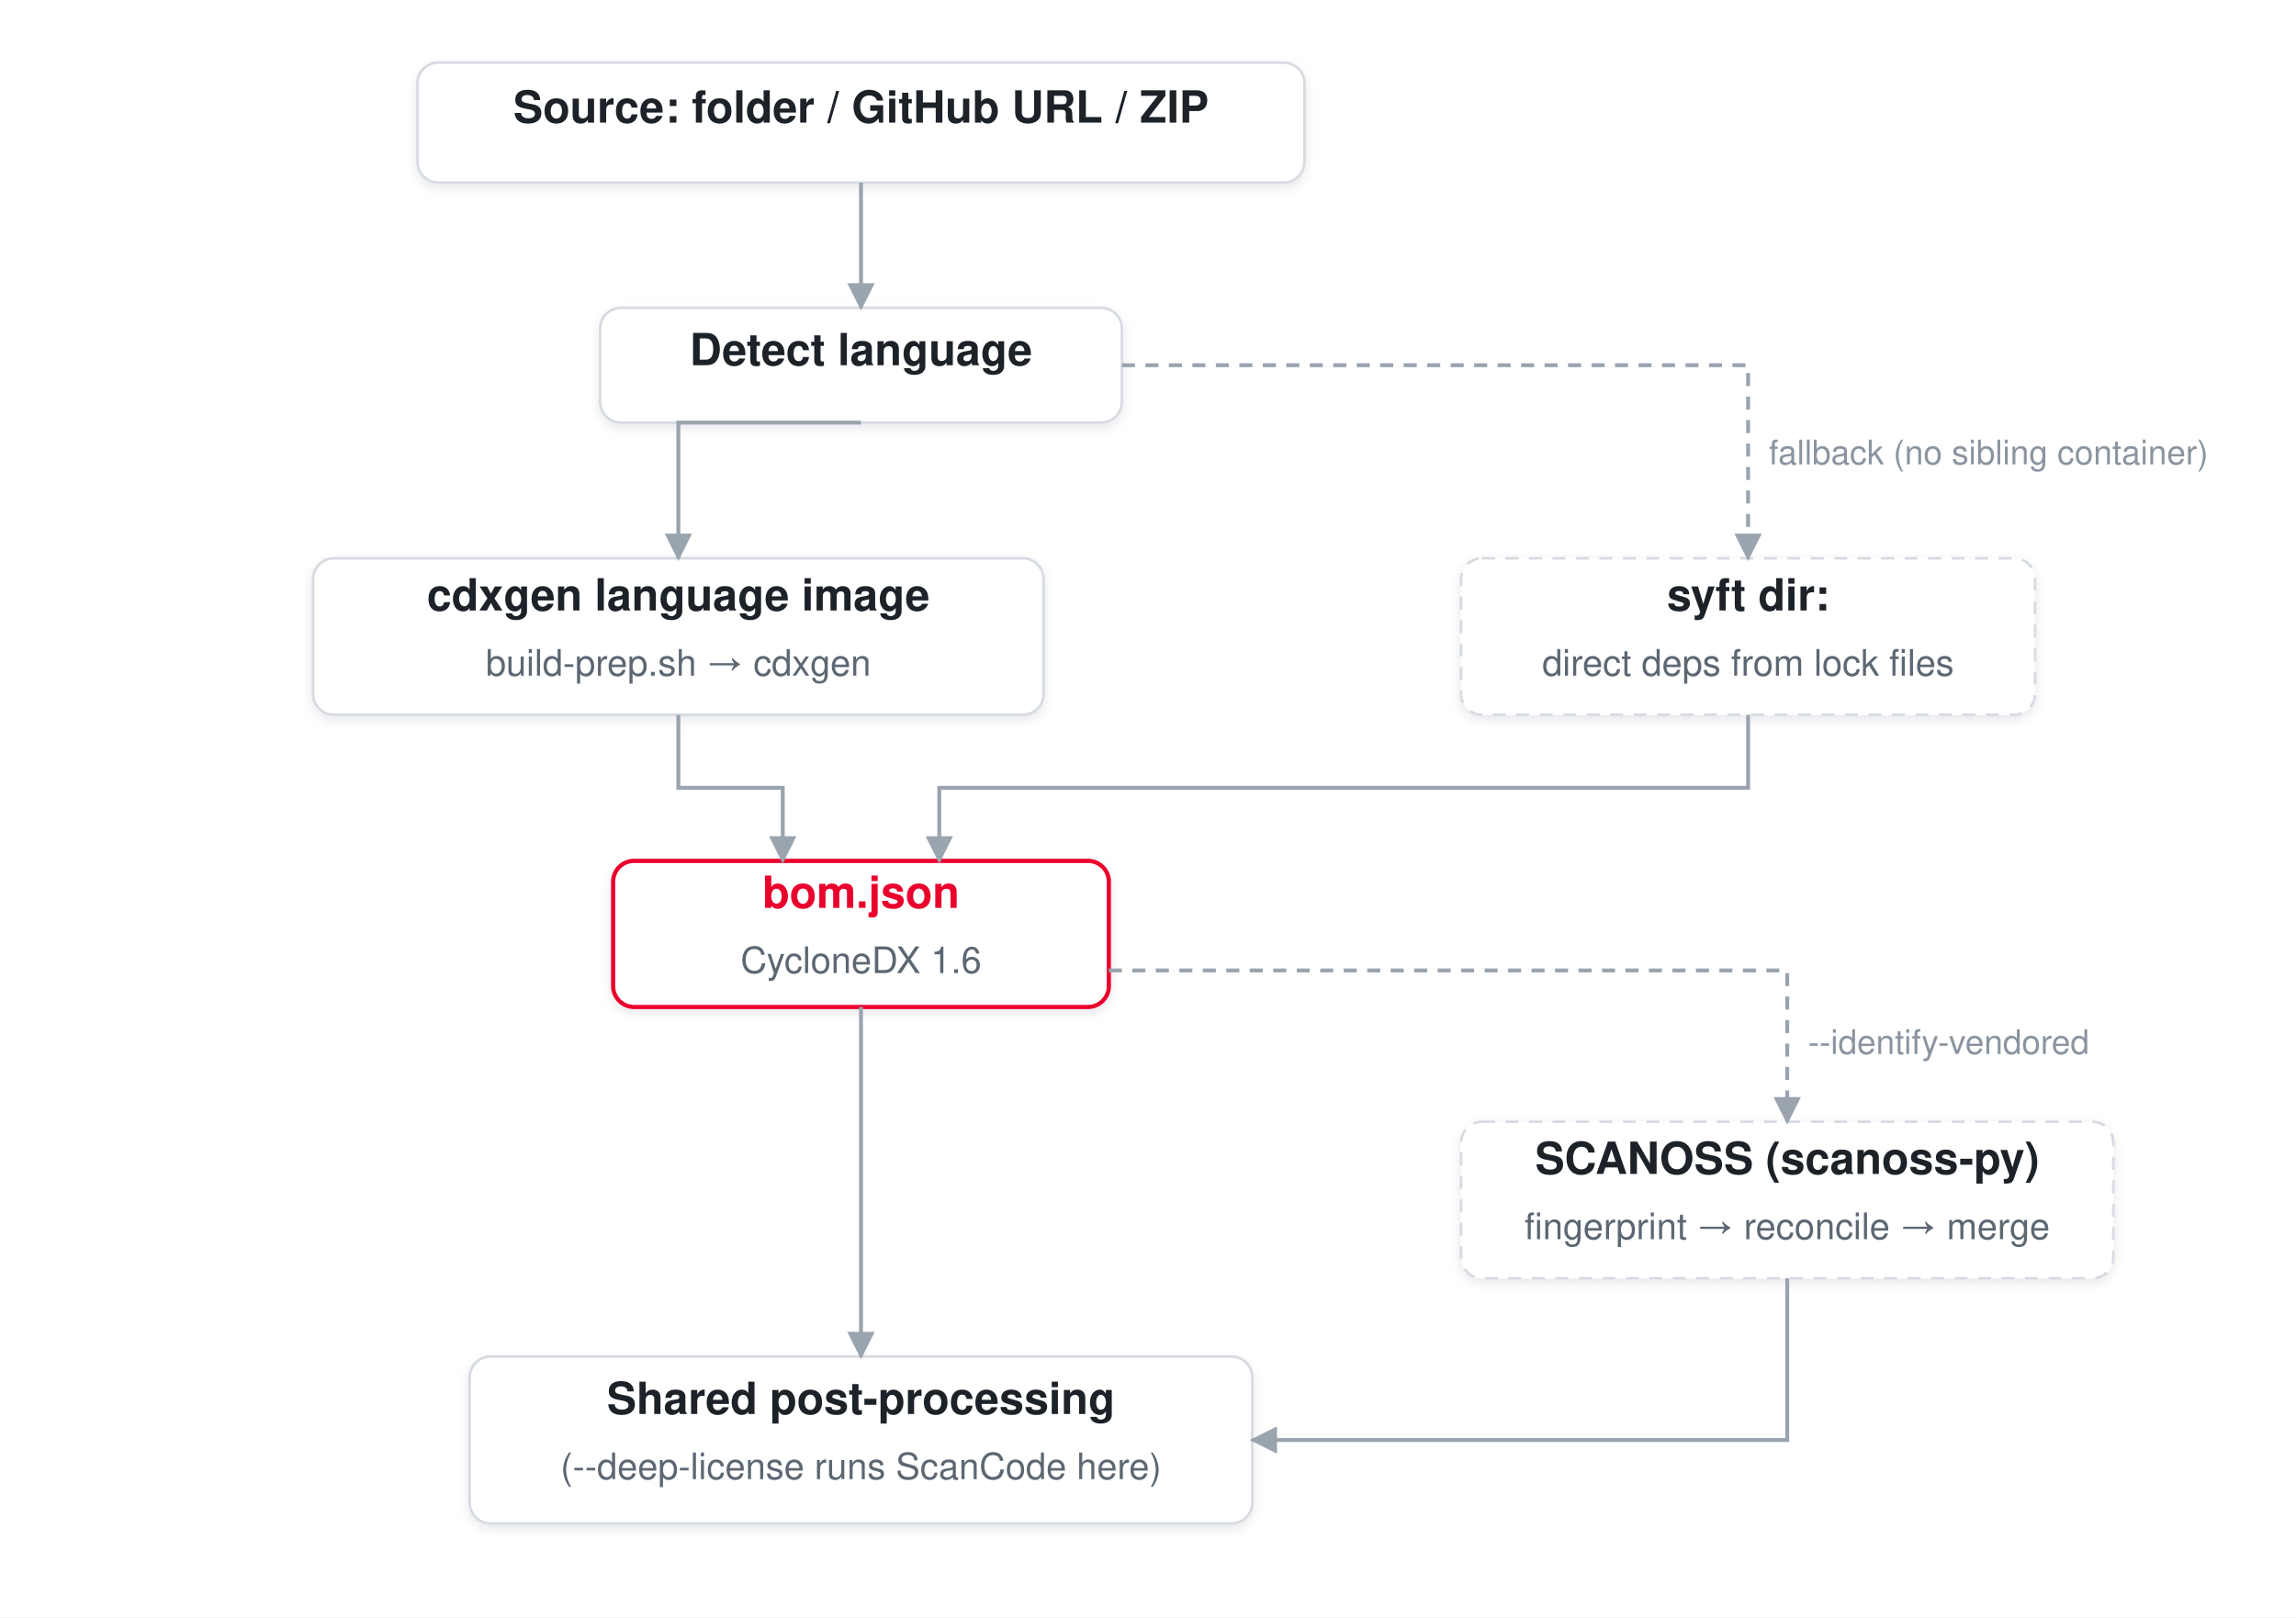
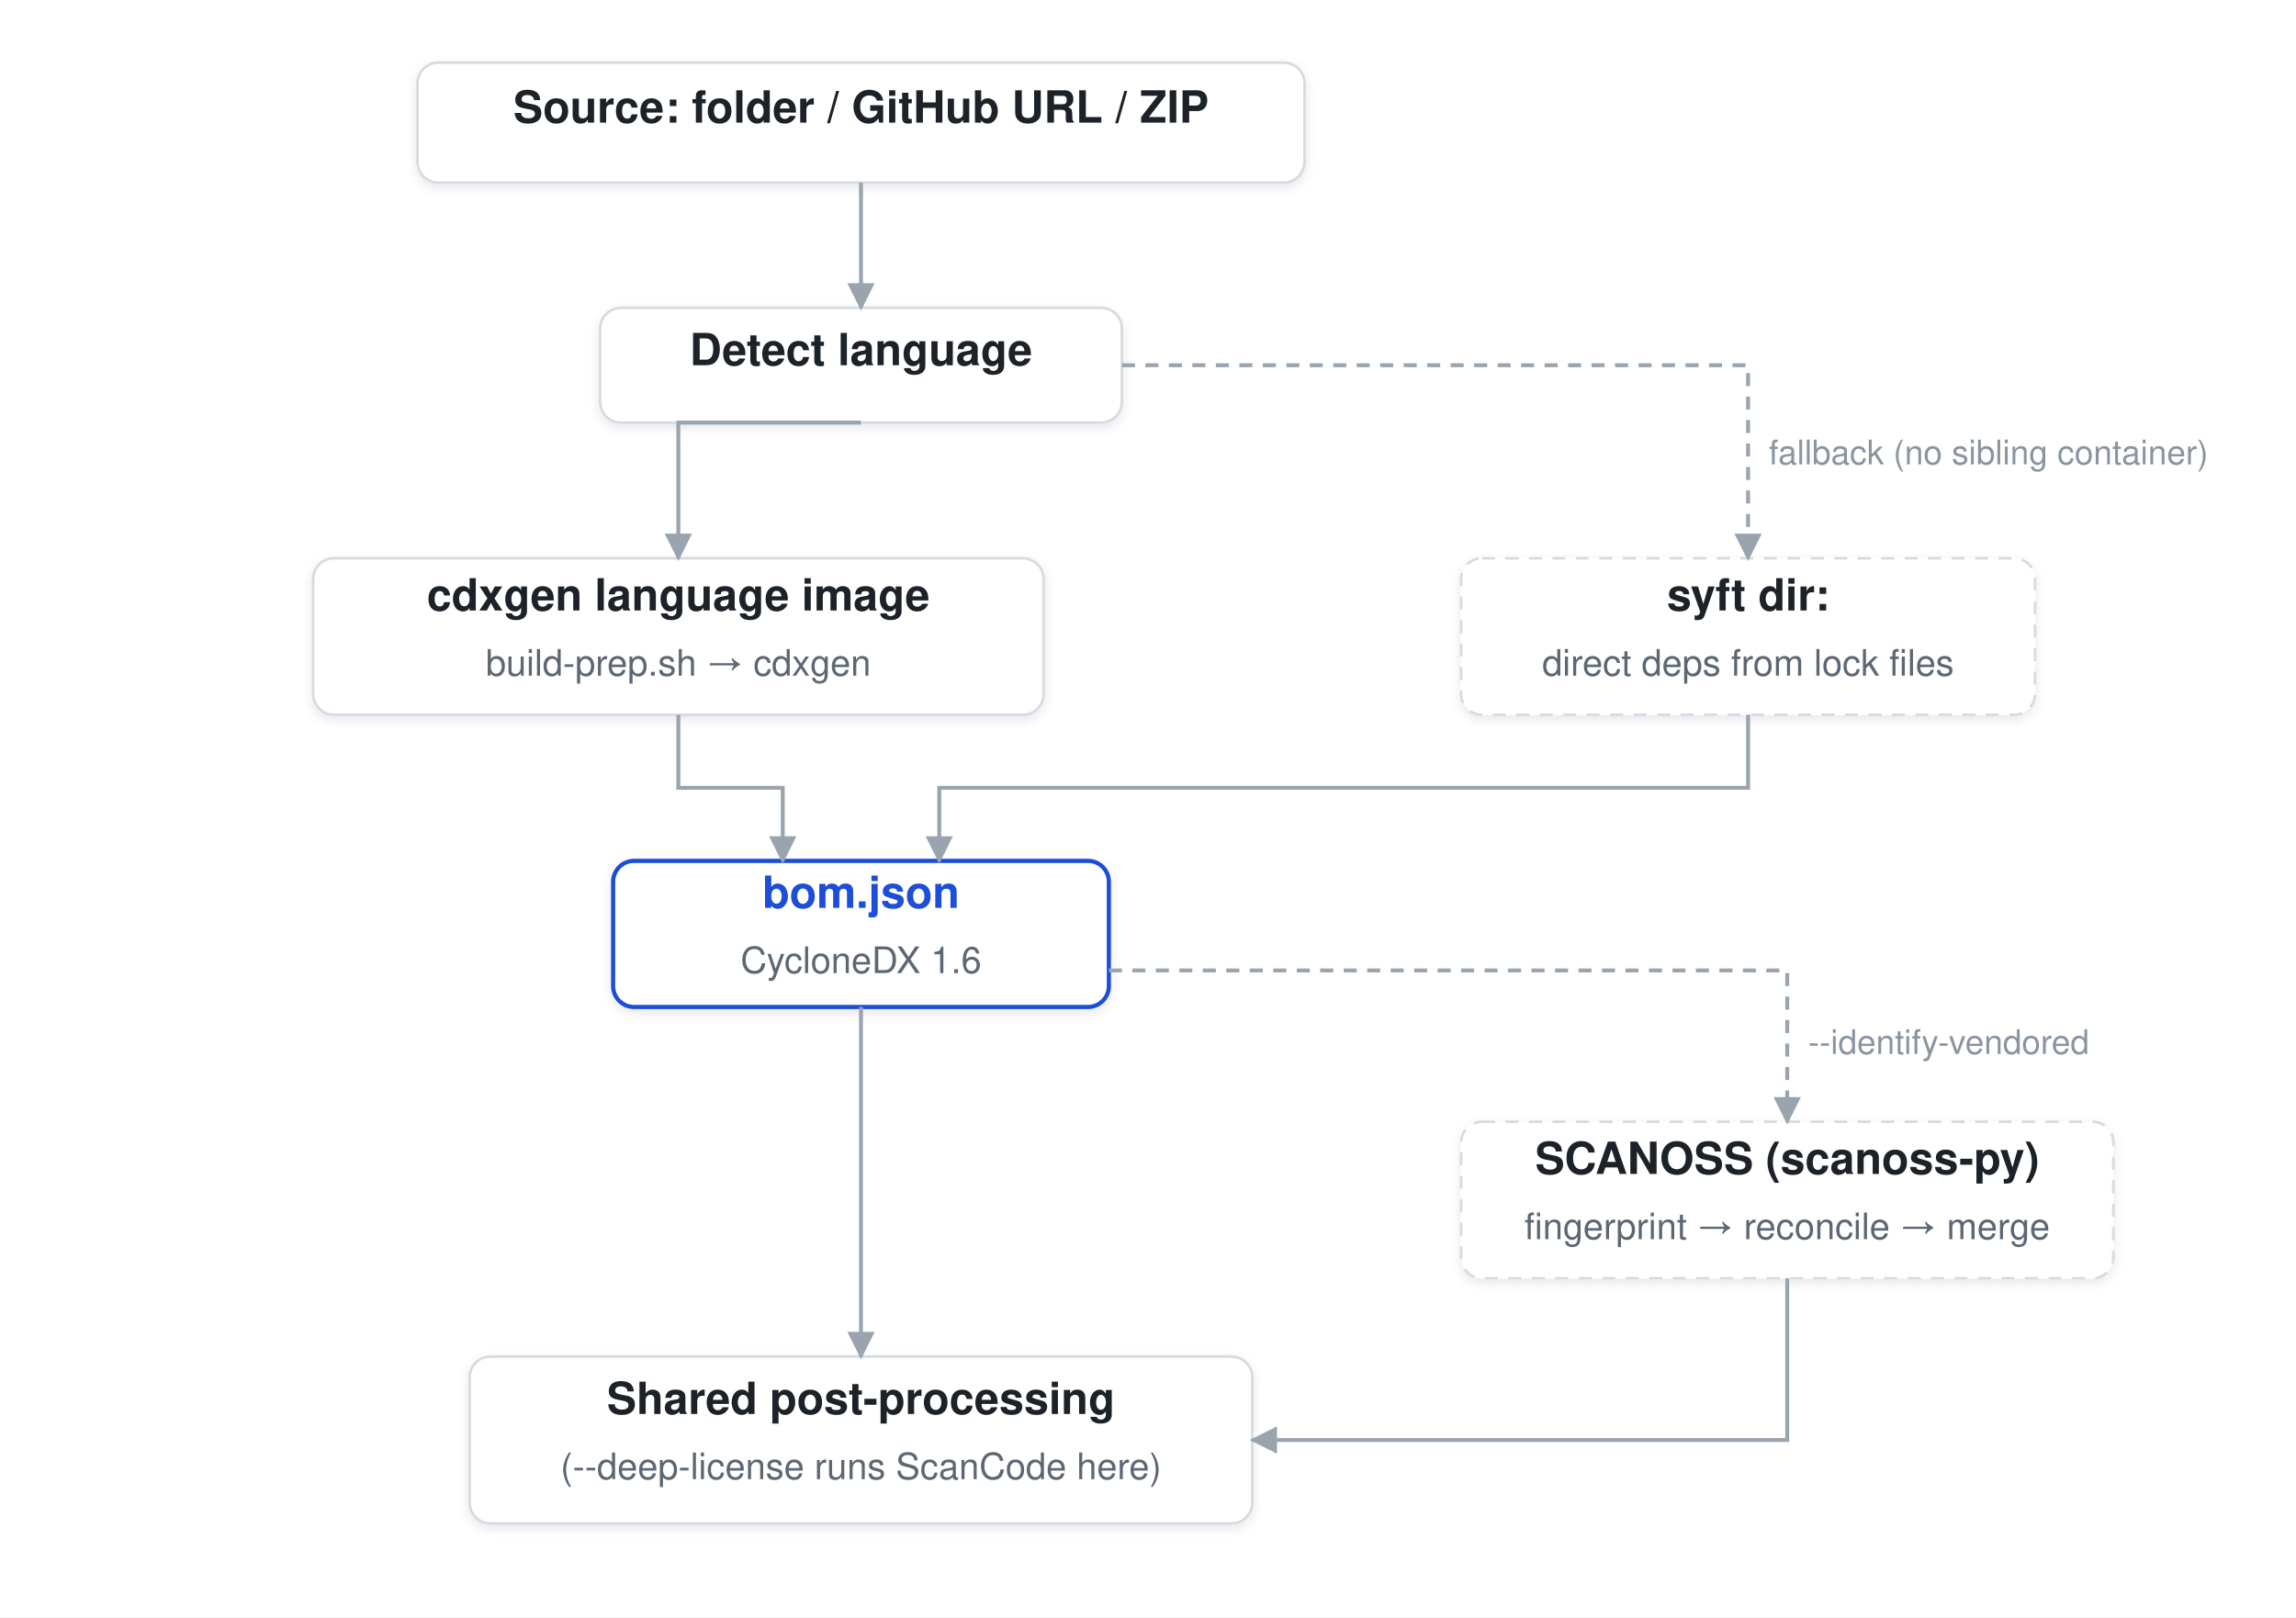
<svg xmlns="http://www.w3.org/2000/svg" width="880" height="620" viewBox="0 0 880 620">
  <defs>
    <marker id="arr" viewBox="0 0 10 10" refX="9" refY="5" markerWidth="7" markerHeight="7" orient="auto-start-reverse">
      <path d="M0,0 L10,5 L0,10 z" fill="#9aa4af" />
    </marker>
    <filter id="sh" x="-20%" y="-20%" width="140%" height="160%">
      <feDropShadow dx="0" dy="1.5" stdDeviation="2" flood-color="#1c2228" flood-opacity="0.10" />
    </filter>
  </defs>
  <rect width="880" height="620" fill="#ffffff" />
  <rect x="160" y="24" width="340" height="46" rx="8" fill="#ffffff" stroke="#d6dbe1" stroke-width="1" filter="url(#sh)" />
  <text x="330.0" y="47.0" text-anchor="middle" font-family="'Helvetica Neue',Helvetica,Arial,sans-serif" font-size="17" font-weight="600" fill="#1c2228">Source: folder / GitHub URL / ZIP</text>
  <rect x="230" y="118" width="200" height="44" rx="8" fill="#ffffff" stroke="#d6dbe1" stroke-width="1" filter="url(#sh)" />
  <text x="330.0" y="140.0" text-anchor="middle" font-family="'Helvetica Neue',Helvetica,Arial,sans-serif" font-size="17" font-weight="600" fill="#1c2228">Detect language</text>
  <path d="M330,70 L330,118" fill="none" stroke="#9aa4af" stroke-width="1.5" marker-end="url(#arr)" />
  <rect x="120" y="214" width="280" height="60" rx="8" fill="#ffffff" stroke="#d6dbe1" stroke-width="1" filter="url(#sh)" />
  <text x="260.0" y="234.0" text-anchor="middle" font-family="'Helvetica Neue',Helvetica,Arial,sans-serif" font-size="17" font-weight="600" fill="#1c2228">cdxgen language image</text>
  <text x="260.0" y="259.0" text-anchor="middle" font-family="'Helvetica Neue',Helvetica,Arial,sans-serif" font-size="14" fill="#5c6773">build-prep.sh → cdxgen</text>
  <rect x="560" y="214" width="220" height="60" rx="8" fill="#ffffff" stroke="#d6dbe1" stroke-width="1" stroke-dasharray="5 4" filter="url(#sh)" />
  <text x="670.0" y="234.0" text-anchor="middle" font-family="'Helvetica Neue',Helvetica,Arial,sans-serif" font-size="17" font-weight="600" fill="#1c2228">syft dir:</text>
  <text x="670.0" y="259.0" text-anchor="middle" font-family="'Helvetica Neue',Helvetica,Arial,sans-serif" font-size="14" fill="#5c6773">direct deps from lock files</text>
  <path d="M330,162 L260,162 L260,214" fill="none" stroke="#9aa4af" stroke-width="1.5" marker-end="url(#arr)" />
  <path d="M430,140 L670,140 L670,214" fill="none" stroke="#9aa4af" stroke-width="1.5" stroke-dasharray="5 4" marker-end="url(#arr)" />
  <text x="678" y="178" text-anchor="start" font-family="'Helvetica Neue',Helvetica,Arial,sans-serif" font-size="13" font-weight="400" fill="#8a94a0">fallback (no sibling container)</text>
-   <rect x="235" y="330" width="190" height="56" rx="8" fill="#ffffff" stroke="#EA002C" stroke-width="1.6" filter="url(#sh)" />
-   <text x="330.0" y="348.0" text-anchor="middle" font-family="'Helvetica Neue',Helvetica,Arial,sans-serif" font-size="17" font-weight="600" fill="#EA002C">bom.json</text>
+   <rect x="235" y="330" width="190" height="56" rx="8" fill="#ffffff" stroke="#1d4ed8" stroke-width="1.6" filter="url(#sh)" />
+   <text x="330.0" y="348.0" text-anchor="middle" font-family="'Helvetica Neue',Helvetica,Arial,sans-serif" font-size="17" font-weight="600" fill="#1d4ed8">bom.json</text>
  <text x="330.0" y="373.0" text-anchor="middle" font-family="'Helvetica Neue',Helvetica,Arial,sans-serif" font-size="14" fill="#5c6773">CycloneDX 1.6</text>
  <path d="M260,274 L260,302 L300,302 L300,330" fill="none" stroke="#9aa4af" stroke-width="1.5" marker-end="url(#arr)" />
  <path d="M670,274 L670,302 L360,302 L360,330" fill="none" stroke="#9aa4af" stroke-width="1.5" marker-end="url(#arr)" />
  <rect x="560" y="430" width="250" height="60" rx="8" fill="#ffffff" stroke="#d6dbe1" stroke-width="1" stroke-dasharray="5 4" filter="url(#sh)" />
  <text x="685.0" y="450.0" text-anchor="middle" font-family="'Helvetica Neue',Helvetica,Arial,sans-serif" font-size="17" font-weight="600" fill="#1c2228">SCANOSS (scanoss-py)</text>
  <text x="685.0" y="475.0" text-anchor="middle" font-family="'Helvetica Neue',Helvetica,Arial,sans-serif" font-size="14" fill="#5c6773">fingerprint → reconcile → merge</text>
  <path d="M425,372 L685,372 L685,430" fill="none" stroke="#9aa4af" stroke-width="1.5" stroke-dasharray="5 4" marker-end="url(#arr)" />
  <text x="693" y="404" text-anchor="start" font-family="'Helvetica Neue',Helvetica,Arial,sans-serif" font-size="13" font-weight="400" fill="#8a94a0">--identify-vendored</text>
  <rect x="180" y="520" width="300" height="64" rx="8" fill="#ffffff" stroke="#d6dbe1" stroke-width="1" filter="url(#sh)" />
  <text x="330.0" y="542.0" text-anchor="middle" font-family="'Helvetica Neue',Helvetica,Arial,sans-serif" font-size="17" font-weight="600" fill="#1c2228">Shared post-processing</text>
  <text x="330.0" y="567.0" text-anchor="middle" font-family="'Helvetica Neue',Helvetica,Arial,sans-serif" font-size="14" fill="#5c6773">(--deep-license runs ScanCode here)</text>
  <path d="M330,386 L330,520" fill="none" stroke="#9aa4af" stroke-width="1.5" marker-end="url(#arr)" />
  <path d="M685,490 L685,552 L480,552" fill="none" stroke="#9aa4af" stroke-width="1.5" marker-end="url(#arr)" />
</svg>
